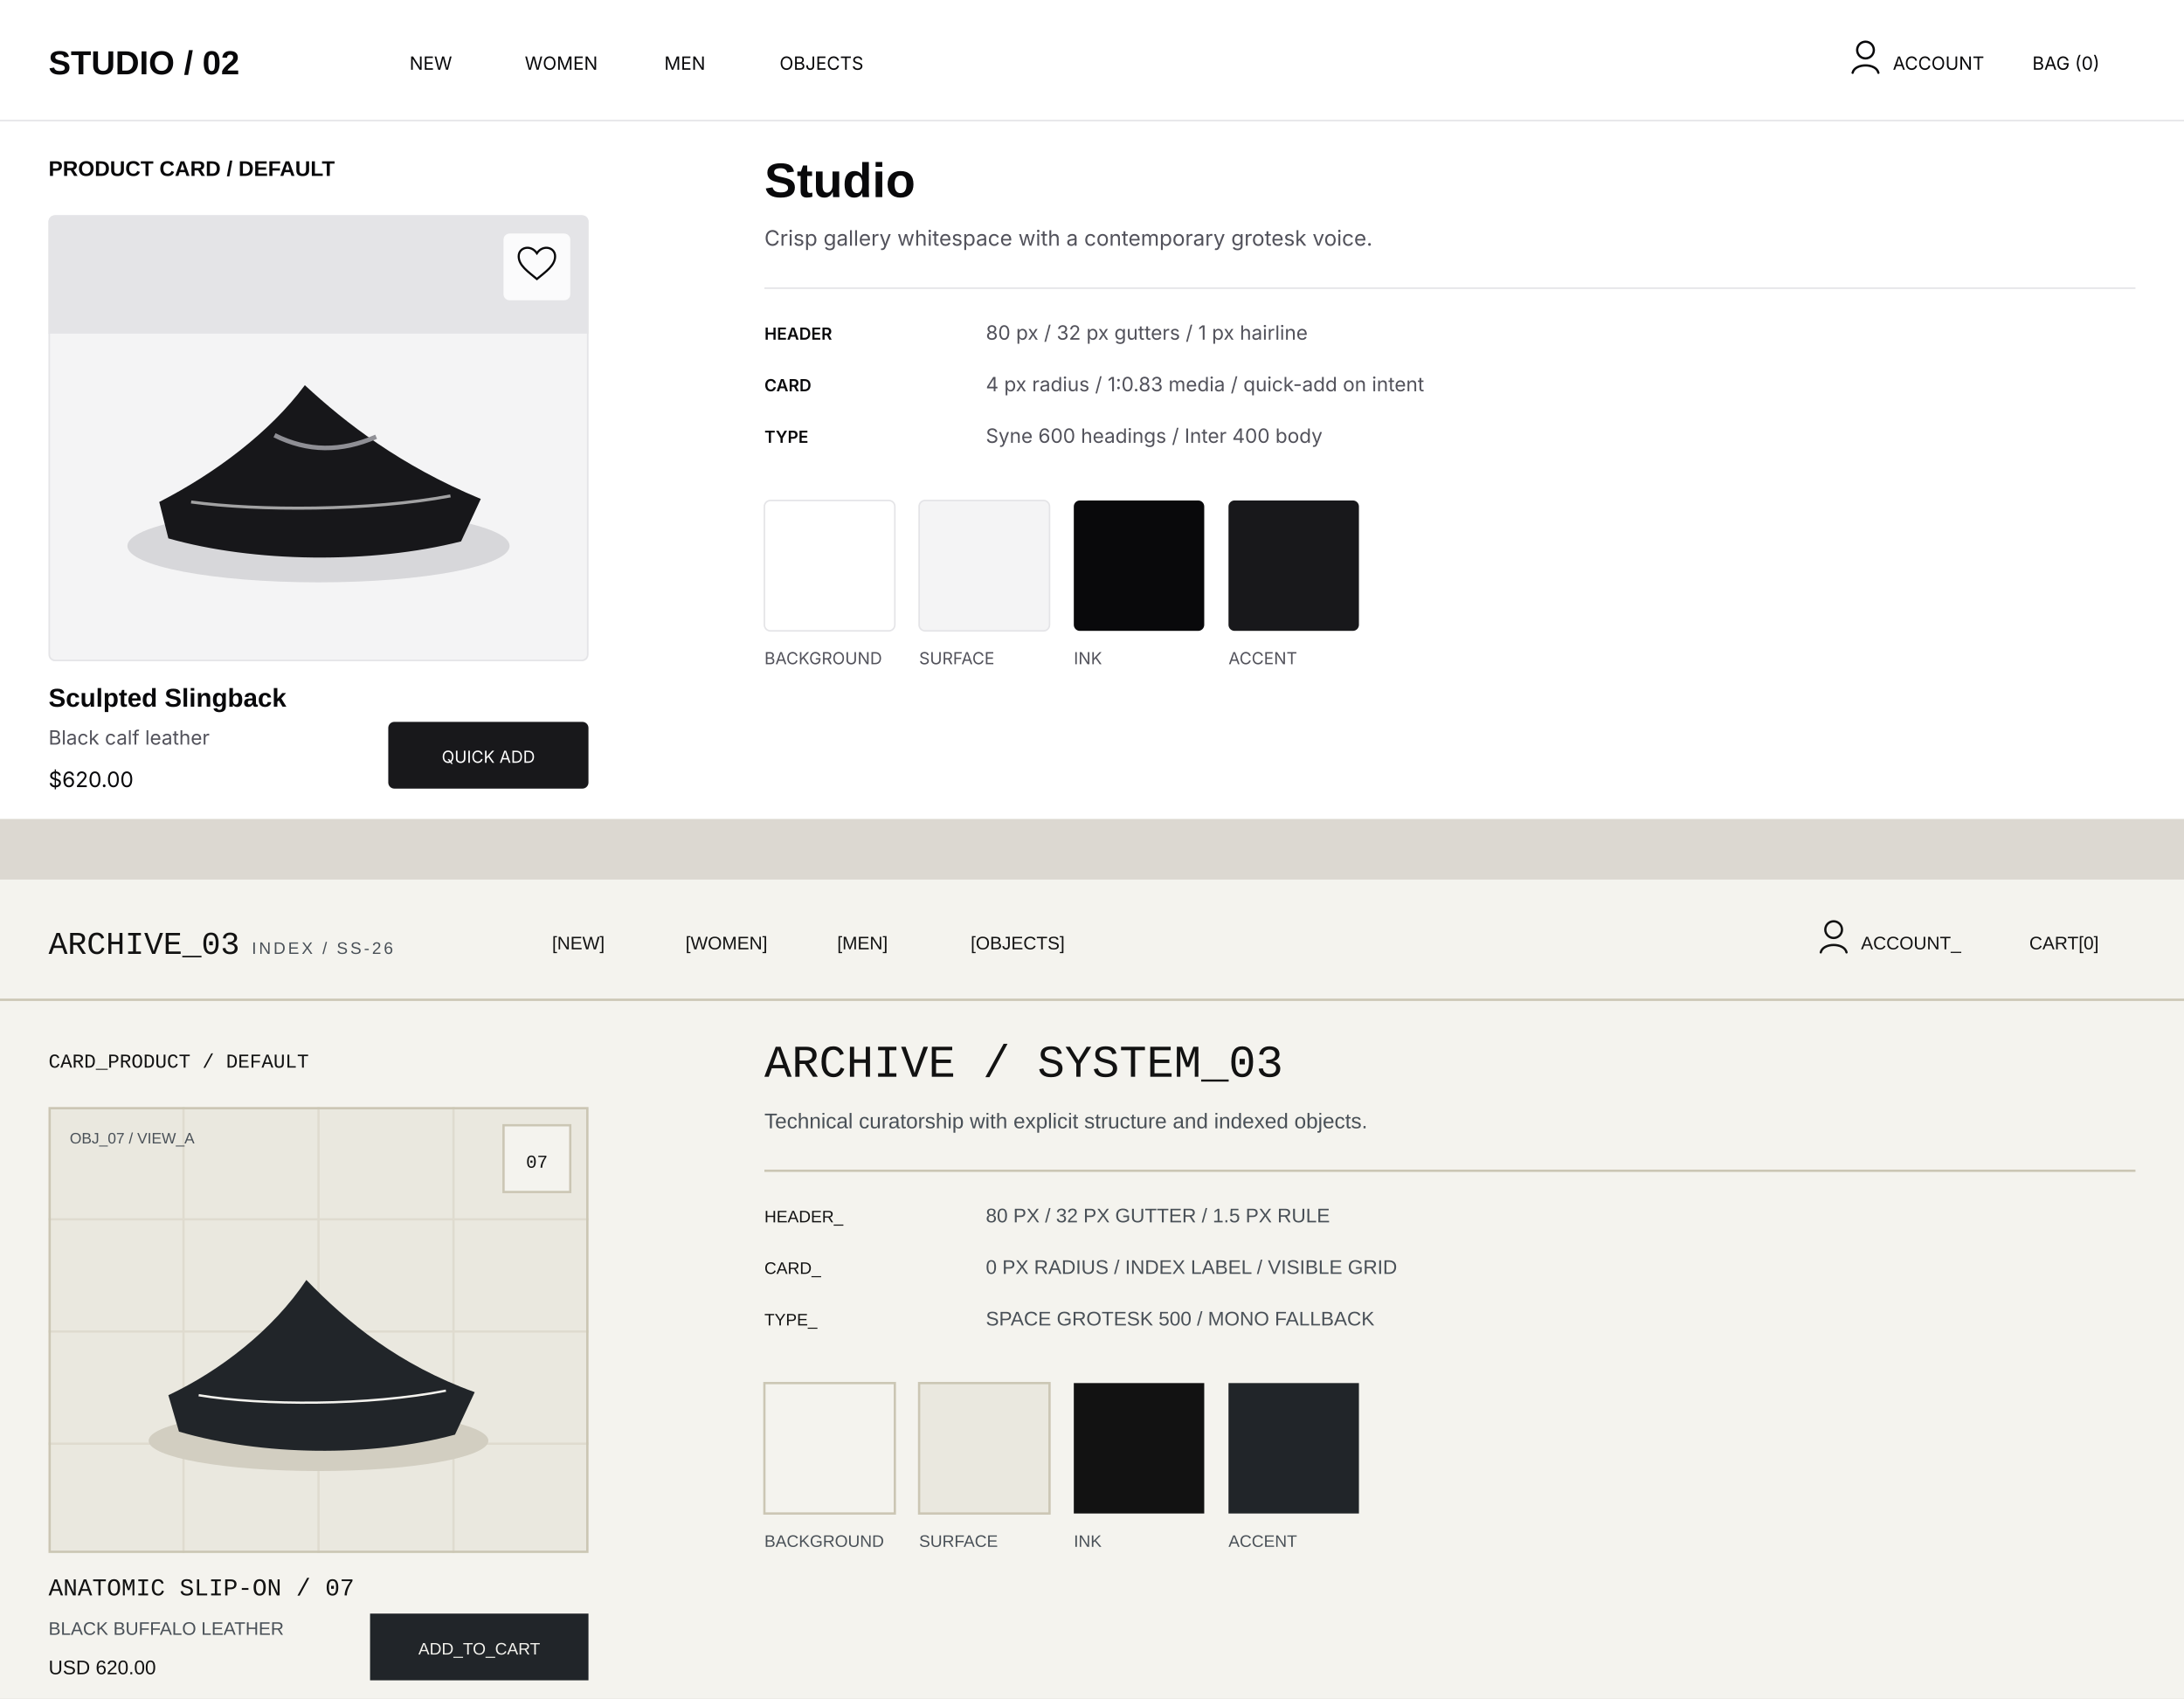
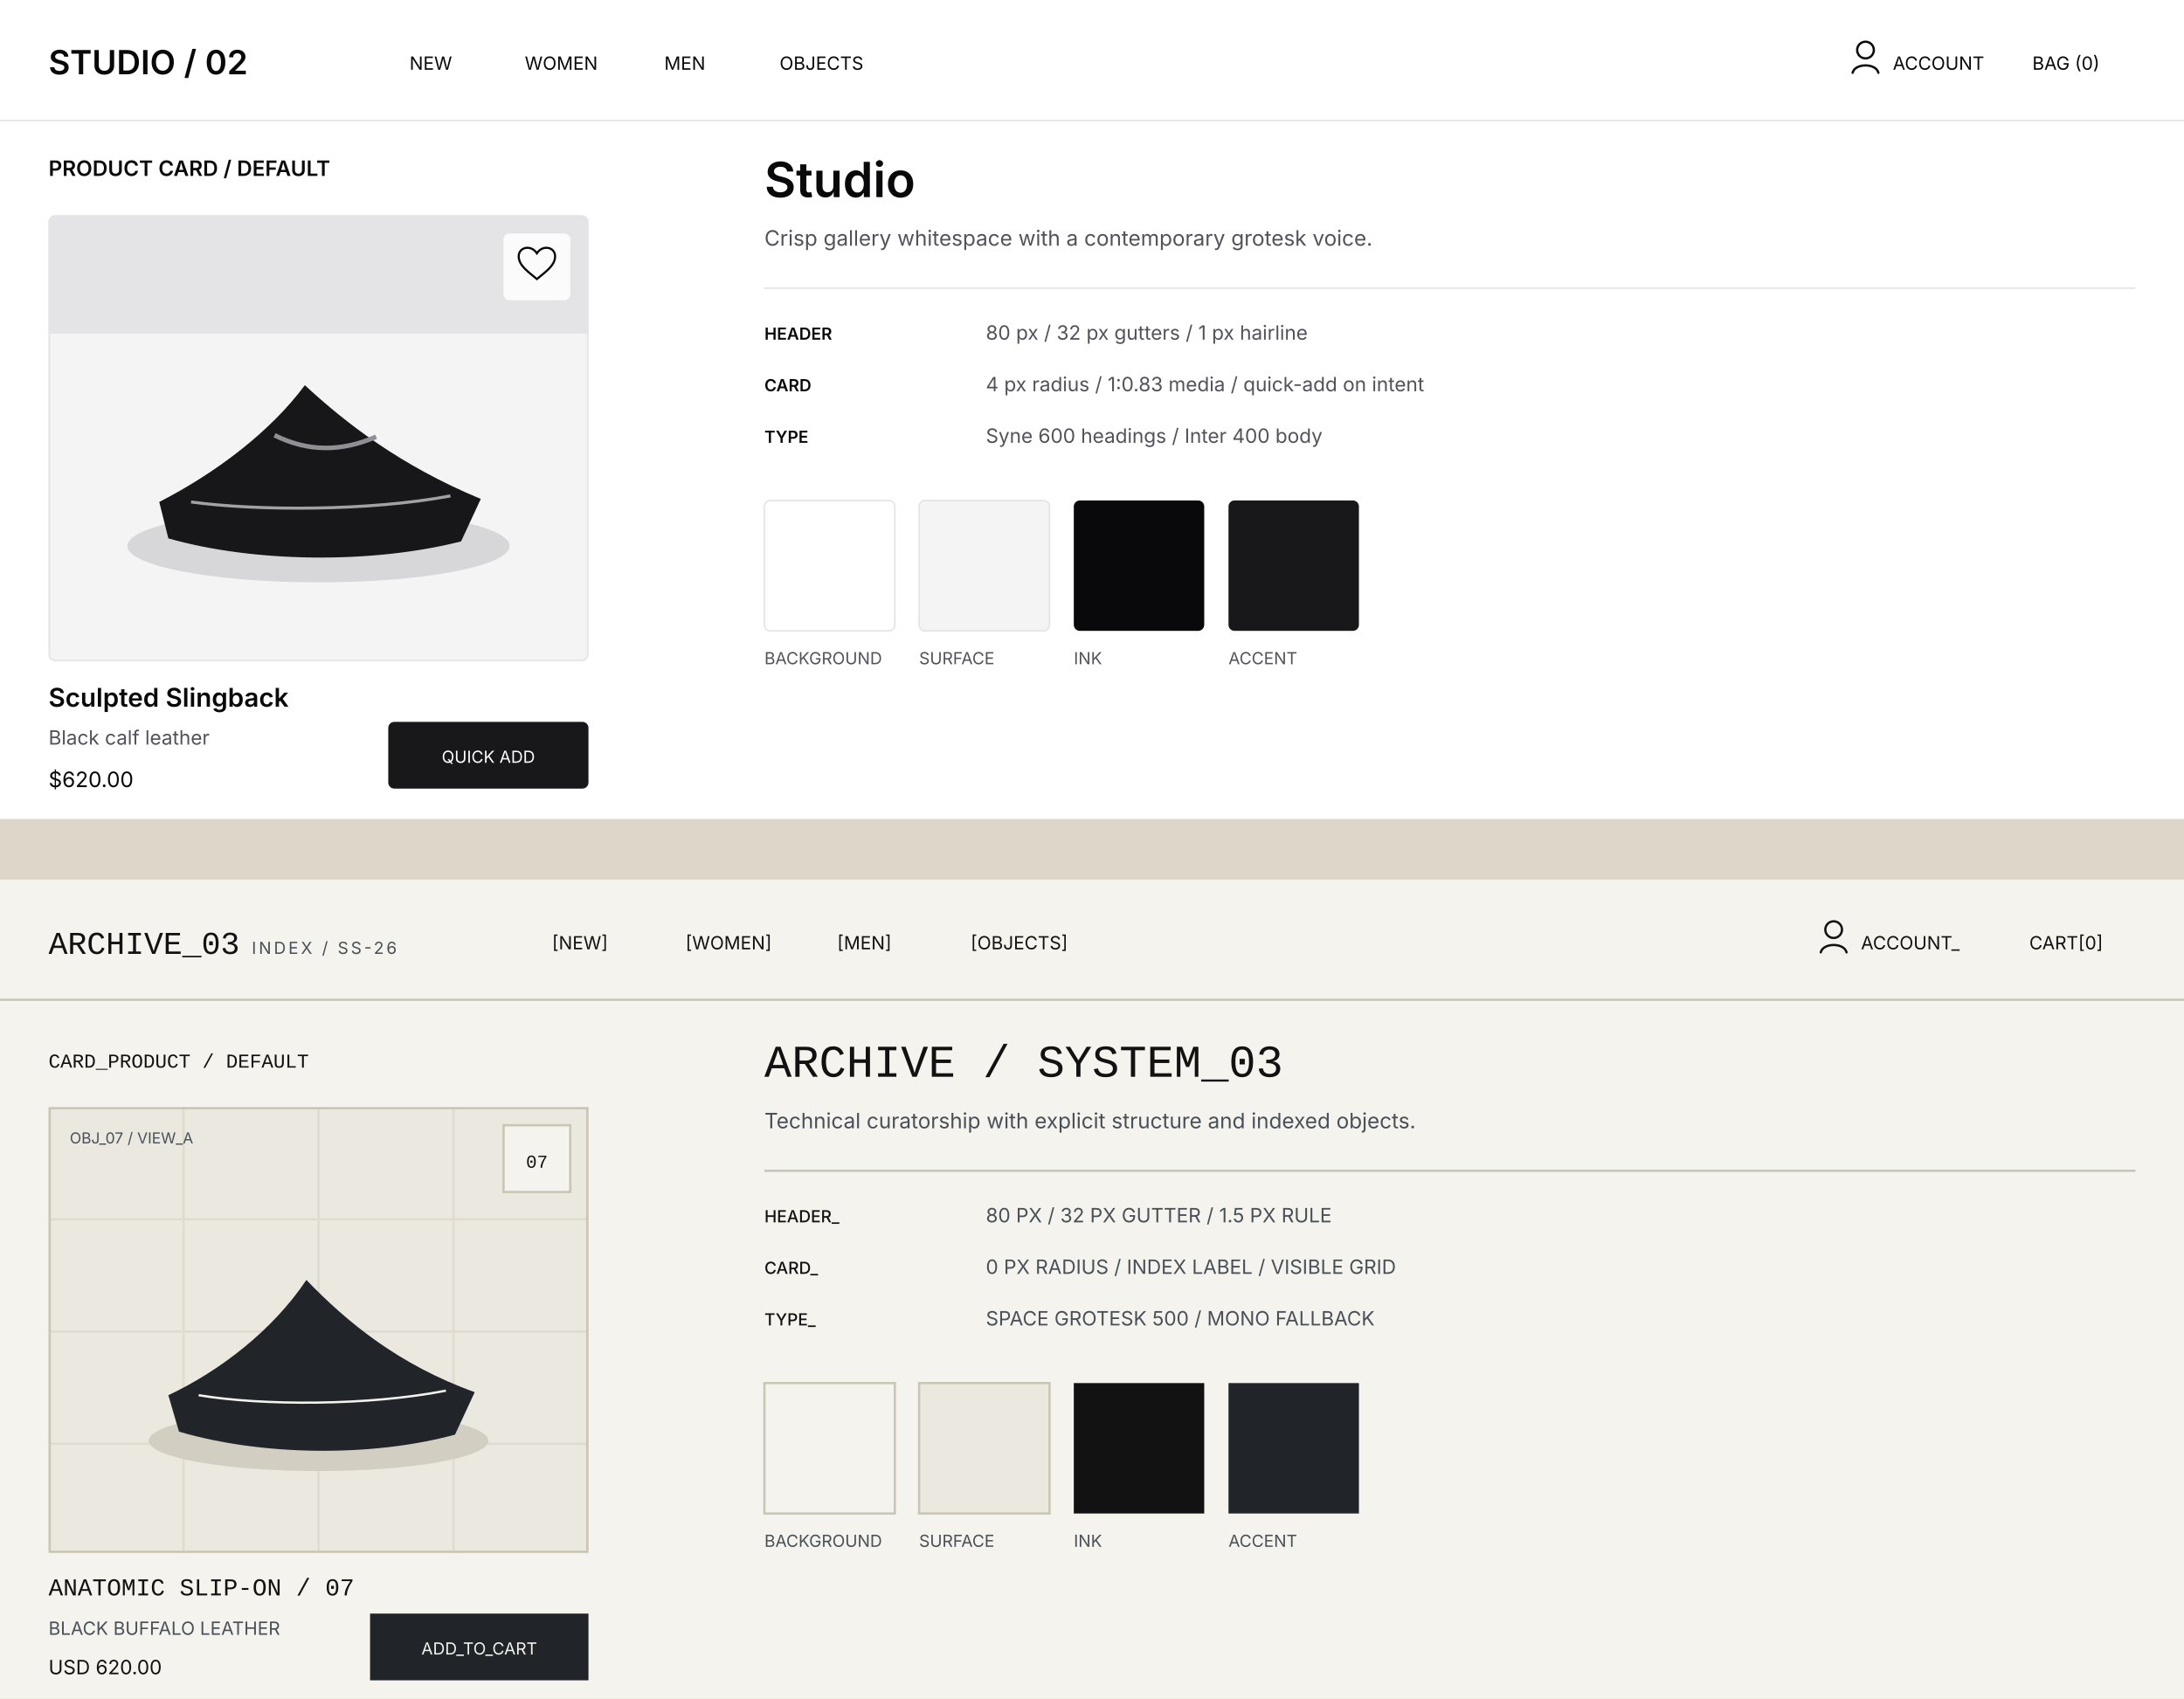
<svg xmlns="http://www.w3.org/2000/svg" width="1440" height="1120" viewBox="0 0 1440 1120" role="img" aria-labelledby="title desc">
  <defs>
    <style>
-       .studio-heading { font-family: "Syne", "General Sans", Arial, sans-serif; font-weight: 600; }
-       .studio-body { font-family: Inter, Arial, sans-serif; font-weight: 400; }
+       .studio-heading { font-family: "Syne", "General Sans", -apple-system, sans-serif; font-weight: 600; }
+       .studio-body { font-family: "Inter", -apple-system, BlinkMacSystemFont, sans-serif; font-weight: 400; }
      .archive-heading { font-family: "Space Grotesk", "Courier New", monospace; font-weight: 500; }
-       .archive-body { font-family: "Space Grotesk", Arial, sans-serif; font-weight: 400; }
+       .archive-body { font-family: "Space Grotesk", -apple-system, sans-serif; font-weight: 400; }
      .hit { fill: #FFFFFF; fill-opacity: 0; }
    </style>
    <clipPath id="studio-image">
      <rect x="32" y="142" width="356" height="294" rx="4" />
    </clipPath>
    <clipPath id="archive-image">
      <rect x="32" y="730" width="356" height="294" />
    </clipPath>
  </defs>
-   <rect id="Canvas-Background" width="1440" height="1120" fill="#DCD8D1" />
+   <rect id="Canvas-Background" width="1440" height="1120" fill="#DCD7C8" />
  <g id="Frame-Studio-Components" aria-label="Studio preset component specification">
    <rect width="1440" height="540" fill="#FFFFFF" />
    <g id="Header-Studio">
      <rect width="1440" height="80" fill="#FFFFFF" />
      <line x1="0" y1="79.5" x2="1440" y2="79.5" stroke="#E4E4E7" />
      <text x="32" y="49" class="studio-heading" font-size="22" fill="#09090B">STUDIO / 02</text>
      <g id="Studio-Nav" class="studio-body" font-size="12" fill="#09090B">
        <g>
          <rect x="258" y="18" width="64" height="44" class="hit" />
          <text x="270" y="46">NEW</text>
        </g>
        <g>
          <rect x="334" y="18" width="80" height="44" class="hit" />
          <text x="346" y="46">WOMEN</text>
        </g>
        <g>
          <rect x="426" y="18" width="64" height="44" class="hit" />
          <text x="438" y="46">MEN</text>
        </g>
        <g>
          <rect x="502" y="18" width="90" height="44" class="hit" />
          <text x="514" y="46">OBJECTS</text>
        </g>
      </g>
      <g id="Shopify-Account-Studio" aria-label="Shopify account, 112 by 44">
        <rect x="1210" y="18" width="112" height="44" class="hit" />
        <circle cx="1230" cy="33" r="5.5" fill="none" stroke="#09090B" stroke-width="1.5" />
        <path d="M1221.5 48 C1223 41.5 1237 41.5 1238.5 48" fill="none" stroke="#09090B" stroke-width="1.5" stroke-linecap="round" />
        <text x="1248" y="46" class="studio-body" font-size="12" fill="#09090B">ACCOUNT</text>
      </g>
      <text x="1340" y="46" class="studio-body" font-size="12" fill="#09090B">BAG (0)</text>
    </g>
    <g id="Product-Card-Studio">
      <text x="32" y="116" class="studio-heading" font-size="14" fill="#09090B">PRODUCT CARD / DEFAULT</text>
      <g clip-path="url(#studio-image)">
        <rect x="32" y="142" width="356" height="294" rx="4" fill="#F4F4F5" />
        <rect x="32" y="142" width="356" height="78" fill="#E4E4E7" />
        <ellipse cx="210" cy="360" rx="126" ry="24" fill="#D7D7DA" />
        <path d="M105 331 C142 312 178 285 201 254 C228 279 264 307 317 329 L304 357 C245 372 167 371 111 355 Z" fill="#17171A" />
        <path d="M126 331 C170 337 244 337 297 327" fill="none" stroke="#FFFFFF" stroke-width="2" opacity="0.6" />
        <path d="M181 287 C203 298 225 298 248 288" fill="none" stroke="#8F8F95" stroke-width="3" />
      </g>
      <rect x="32.5" y="142.5" width="355" height="293" rx="4" fill="none" stroke="#E4E4E7" />
      <g id="Studio-Card-Wishlist" aria-label="Add to wishlist, 44 by 44">
        <rect x="332" y="154" width="44" height="44" rx="4" fill="#FFFFFF" fill-opacity="0.86" />
        <path d="M354 184 C348 179 342 175 342 169 C342 163 350 161 354 167 C358 161 366 163 366 169 C366 175 360 179 354 184 Z" fill="none" stroke="#09090B" stroke-width="1.4" />
      </g>
      <text x="32" y="466" class="studio-heading" font-size="17" fill="#09090B">Sculpted Slingback</text>
      <text x="32" y="491" class="studio-body" font-size="13" fill="#52525B">Black calf leather</text>
      <text x="32" y="519" class="studio-body" font-size="14" fill="#09090B">$620.00</text>
      <g id="Studio-Quick-Add" aria-label="Quick add, 132 by 44">
        <rect x="256" y="476" width="132" height="44" rx="4" fill="#18181B" />
        <text x="322" y="503" text-anchor="middle" class="studio-body" font-size="11" font-weight="600" fill="#FFFFFF">QUICK ADD</text>
      </g>
    </g>
    <g id="Studio-Specification" class="studio-body">
      <text x="504" y="130" class="studio-heading" font-size="32" fill="#09090B">Studio</text>
      <text x="504" y="162" font-size="14" fill="#52525B">Crisp gallery whitespace with a contemporary grotesk voice.</text>
      <line x1="504" y1="190" x2="1408" y2="190" stroke="#E4E4E7" />
      <text x="504" y="224" font-size="11" font-weight="600" fill="#09090B">HEADER</text>
      <text x="650" y="224" font-size="13" fill="#52525B">80 px / 32 px gutters / 1 px hairline</text>
      <text x="504" y="258" font-size="11" font-weight="600" fill="#09090B">CARD</text>
      <text x="650" y="258" font-size="13" fill="#52525B">4 px radius / 1:0.83 media / quick-add on intent</text>
      <text x="504" y="292" font-size="11" font-weight="600" fill="#09090B">TYPE</text>
      <text x="650" y="292" font-size="13" fill="#52525B">Syne 600 headings / Inter 400 body</text>
      <g id="Studio-Color-Tokens">
        <rect x="504" y="330" width="86" height="86" rx="4" fill="#FFFFFF" stroke="#E4E4E7" />
        <rect x="606" y="330" width="86" height="86" rx="4" fill="#F4F4F5" stroke="#E4E4E7" />
        <rect x="708" y="330" width="86" height="86" rx="4" fill="#09090B" />
        <rect x="810" y="330" width="86" height="86" rx="4" fill="#18181B" />
        <text x="504" y="438" font-size="11" fill="#52525B">BACKGROUND</text>
        <text x="606" y="438" font-size="11" fill="#52525B">SURFACE</text>
        <text x="708" y="438" font-size="11" fill="#52525B">INK</text>
        <text x="810" y="438" font-size="11" fill="#52525B">ACCENT</text>
      </g>
    </g>
  </g>
  <g id="Frame-Archive-Components" aria-label="Archive preset component specification">
    <rect x="0" y="580" width="1440" height="540" fill="#F4F3EE" />
    <g id="Header-Archive">
      <rect x="0" y="580" width="1440" height="80" fill="#F4F3EE" />
      <line x1="0" y1="659.25" x2="1440" y2="659.25" stroke="#CBC6B4" stroke-width="1.5" />
      <text x="32" y="629" class="archive-heading" font-size="21" fill="#121212">ARCHIVE_03</text>
      <text x="166" y="629" class="archive-body" font-size="11" letter-spacing="1.65" fill="#495057">INDEX / SS-26</text>
      <g id="Archive-Nav" class="archive-body" font-size="12" fill="#121212">
        <g>
          <rect x="352" y="598" width="76" height="44" class="hit" />
          <text x="364" y="626">[NEW]</text>
        </g>
        <g>
          <rect x="440" y="598" width="88" height="44" class="hit" />
          <text x="452" y="626">[WOMEN]</text>
        </g>
        <g>
          <rect x="540" y="598" width="76" height="44" class="hit" />
          <text x="552" y="626">[MEN]</text>
        </g>
        <g>
          <rect x="628" y="598" width="100" height="44" class="hit" />
          <text x="640" y="626">[OBJECTS]</text>
        </g>
      </g>
      <g id="Shopify-Account-Archive" aria-label="Shopify account, 126 by 44">
        <rect x="1188" y="598" width="126" height="44" class="hit" />
        <circle cx="1209" cy="613" r="5.5" fill="none" stroke="#121212" stroke-width="1.5" />
        <path d="M1200.5 628 C1202 621.5 1216 621.5 1217.5 628" fill="none" stroke="#121212" stroke-width="1.5" stroke-linecap="round" />
        <text x="1227" y="626" class="archive-body" font-size="12" fill="#121212">ACCOUNT_</text>
      </g>
      <text x="1338" y="626" class="archive-body" font-size="12" fill="#121212">CART[0]</text>
    </g>
    <g id="Product-Card-Archive">
      <text x="32" y="704" class="archive-heading" font-size="13" fill="#121212">CARD_PRODUCT / DEFAULT</text>
      <g clip-path="url(#archive-image)">
        <rect x="32" y="730" width="356" height="294" fill="#EAE8DF" />
        <path d="M32 804 H388 M32 878 H388 M32 952 H388" stroke="#DFDBCF" stroke-width="1.5" />
        <path d="M121 730 V1024 M210 730 V1024 M299 730 V1024" stroke="#DFDBCF" stroke-width="1.5" />
        <ellipse cx="210" cy="950" rx="112" ry="20" fill="#D2CEC1" />
        <path d="M111 920 C145 904 180 877 202 844 C229 872 263 900 313 918 L300 946 C245 961 172 960 118 944 Z" fill="#212529" />
        <path d="M131 920 C173 927 243 927 294 917" fill="none" stroke="#F4F3EE" stroke-width="1.5" />
        <text x="46" y="754" class="archive-body" font-size="10" fill="#495057">OBJ_07 / VIEW_A</text>
      </g>
      <rect x="32.75" y="730.75" width="354.5" height="292.5" fill="none" stroke="#CBC6B4" stroke-width="1.5" />
      <g id="Archive-Card-Index" aria-label="Open item, 44 by 44">
        <rect x="332" y="742" width="44" height="44" fill="#F4F3EE" stroke="#CBC6B4" stroke-width="1.5" />
        <text x="354" y="770" text-anchor="middle" class="archive-heading" font-size="12" fill="#121212">07</text>
      </g>
      <text x="32" y="1052" class="archive-heading" font-size="16" fill="#121212">ANATOMIC SLIP-ON / 07</text>
      <text x="32" y="1078" class="archive-body" font-size="12" fill="#495057">BLACK BUFFALO LEATHER</text>
      <text x="32" y="1104" class="archive-body" font-size="13" fill="#121212">USD 620.00</text>
      <g id="Archive-Quick-Add" aria-label="Quick add, 144 by 44">
        <rect x="244" y="1064" width="144" height="44" fill="#212529" />
        <text x="316" y="1091" text-anchor="middle" class="archive-body" font-size="11" font-weight="500" fill="#F4F3EE">ADD_TO_CART</text>
      </g>
    </g>
    <g id="Archive-Specification" class="archive-body">
      <text x="504" y="710" class="archive-heading" font-size="30" fill="#121212">ARCHIVE / SYSTEM_03</text>
      <text x="504" y="744" font-size="14" fill="#495057">Technical curatorship with explicit structure and indexed objects.</text>
      <line x1="504" y1="772" x2="1408" y2="772" stroke="#CBC6B4" stroke-width="1.5" />
      <text x="504" y="806" font-size="11" font-weight="500" fill="#121212">HEADER_</text>
      <text x="650" y="806" font-size="13" fill="#495057">80 PX / 32 PX GUTTER / 1.5 PX RULE</text>
      <text x="504" y="840" font-size="11" font-weight="500" fill="#121212">CARD_</text>
      <text x="650" y="840" font-size="13" fill="#495057">0 PX RADIUS / INDEX LABEL / VISIBLE GRID</text>
      <text x="504" y="874" font-size="11" font-weight="500" fill="#121212">TYPE_</text>
      <text x="650" y="874" font-size="13" fill="#495057">SPACE GROTESK 500 / MONO FALLBACK</text>
      <g id="Archive-Color-Tokens">
        <rect x="504" y="912" width="86" height="86" fill="#F4F3EE" stroke="#CBC6B4" stroke-width="1.5" />
        <rect x="606" y="912" width="86" height="86" fill="#EAE8DF" stroke="#CBC6B4" stroke-width="1.5" />
        <rect x="708" y="912" width="86" height="86" fill="#121212" />
        <rect x="810" y="912" width="86" height="86" fill="#212529" />
        <text x="504" y="1020" font-size="11" fill="#495057">BACKGROUND</text>
        <text x="606" y="1020" font-size="11" fill="#495057">SURFACE</text>
        <text x="708" y="1020" font-size="11" fill="#495057">INK</text>
        <text x="810" y="1020" font-size="11" fill="#495057">ACCENT</text>
      </g>
    </g>
  </g>
</svg>
